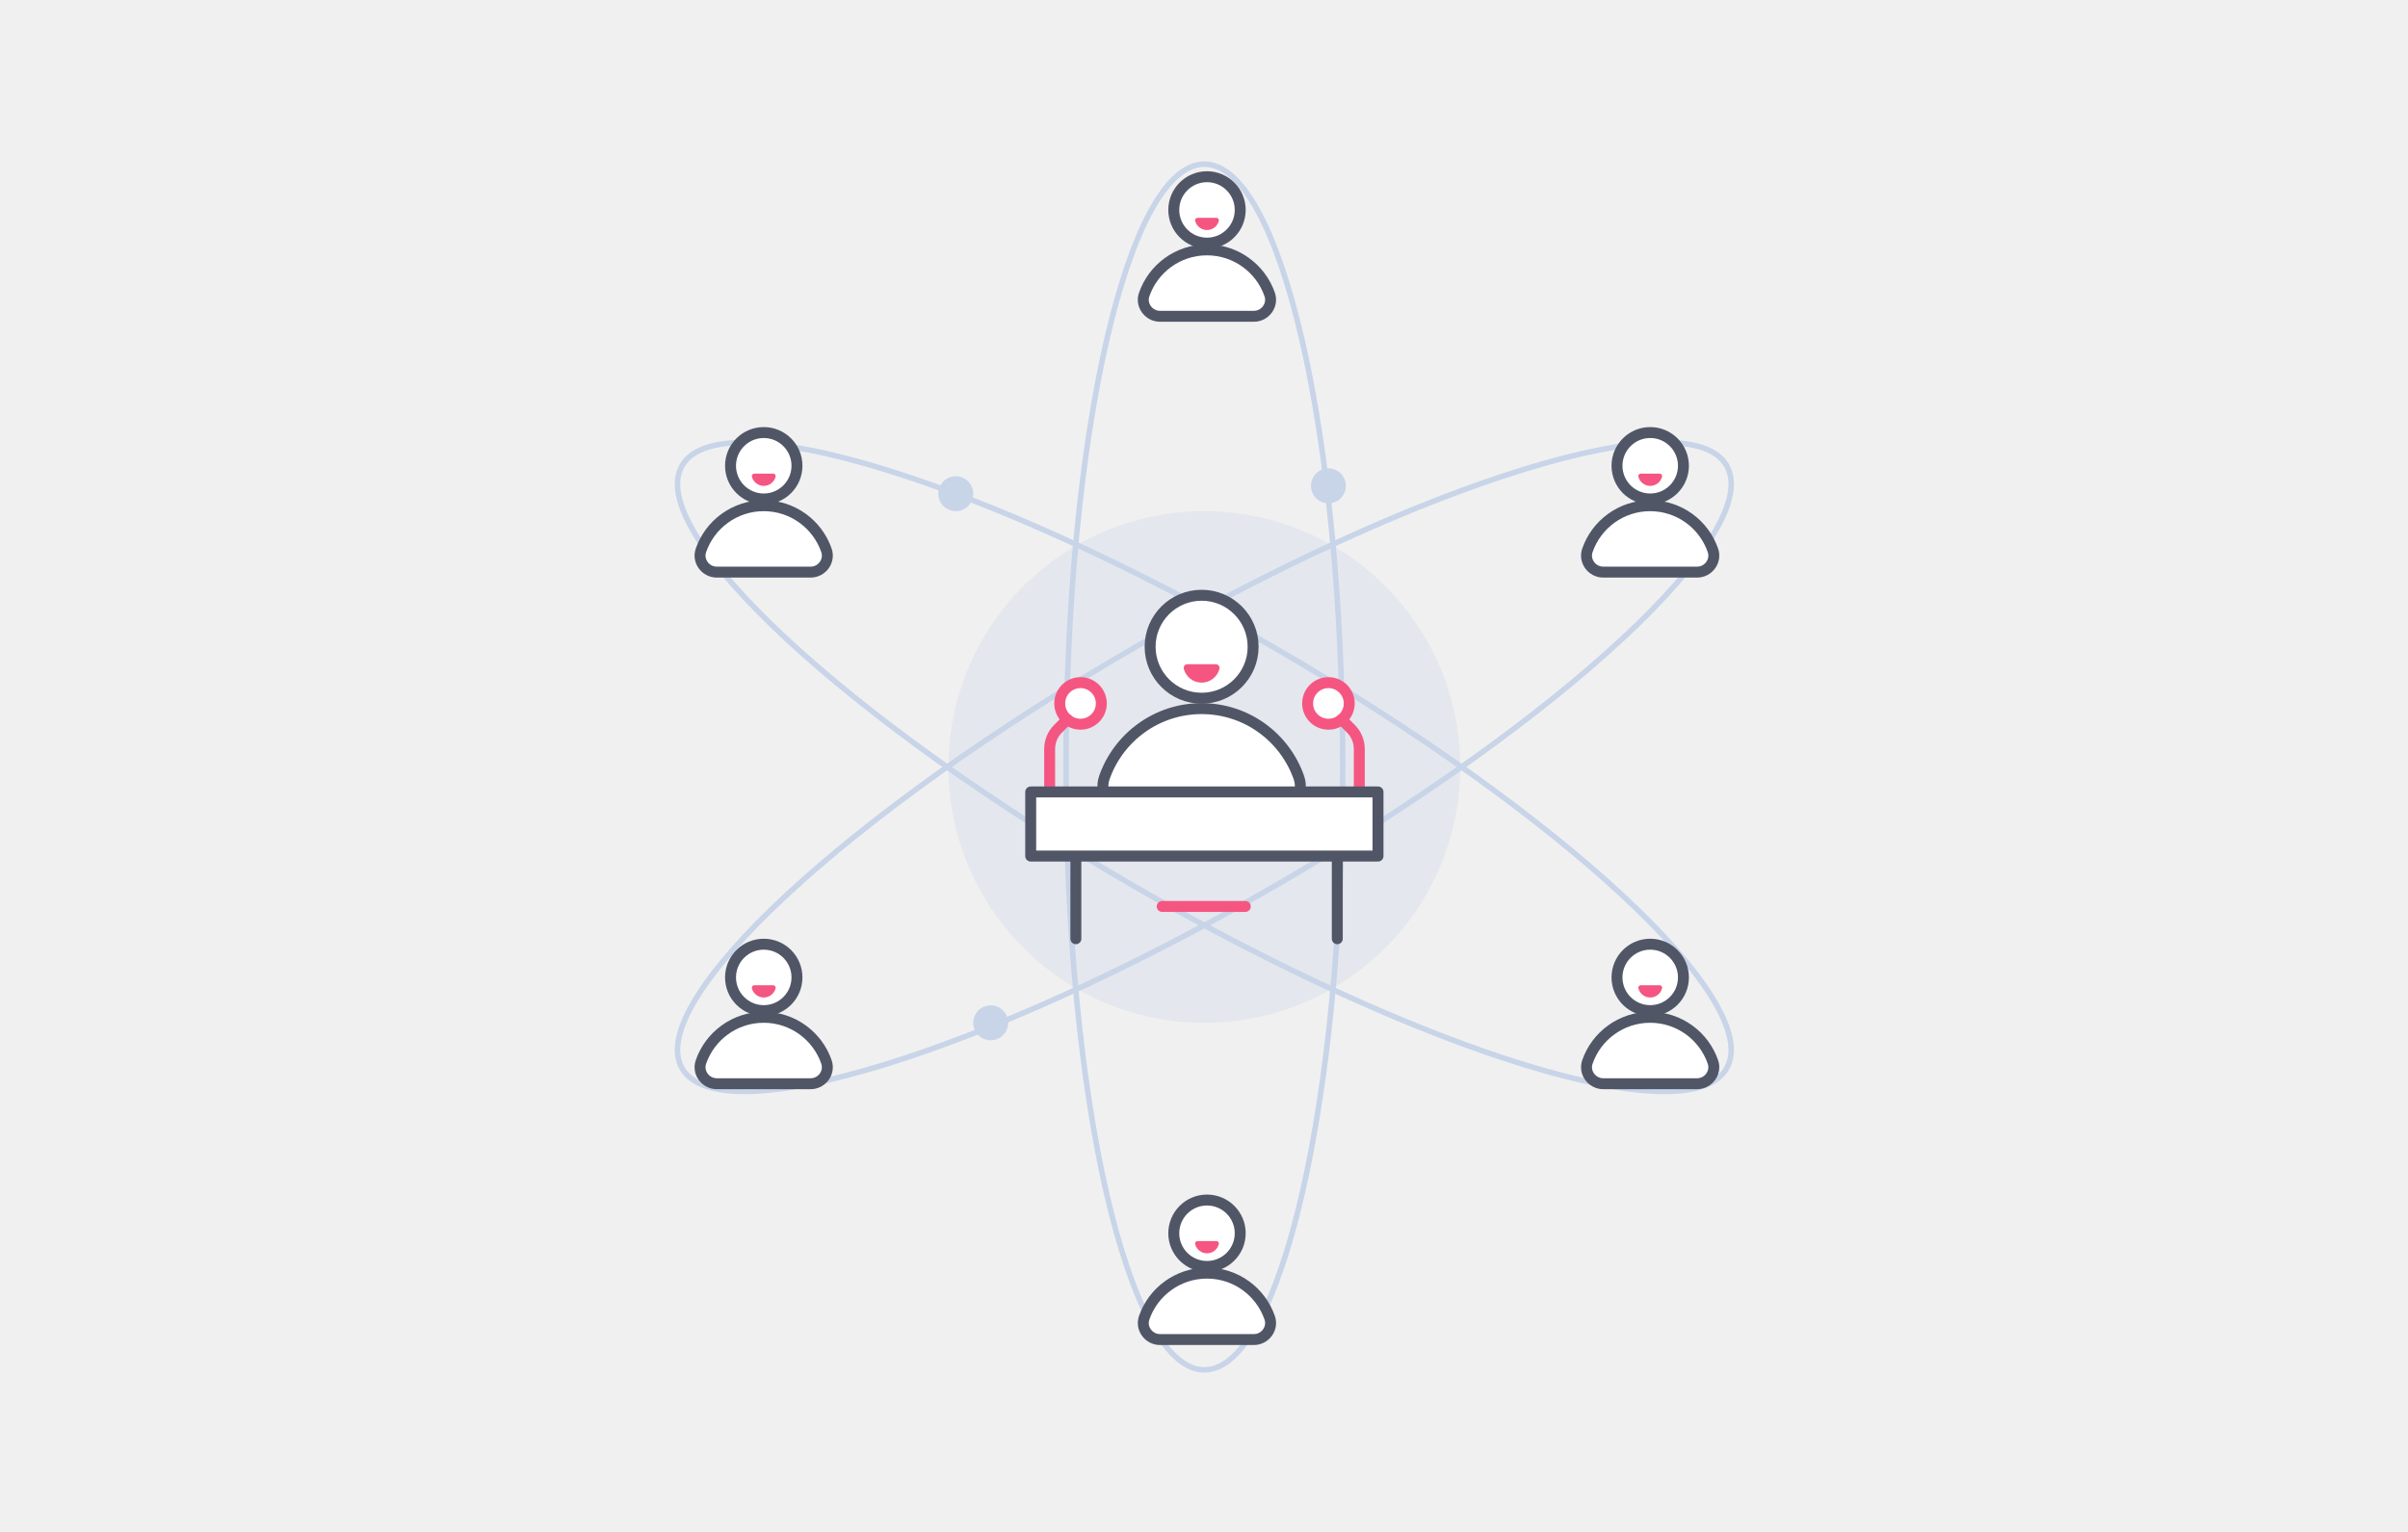
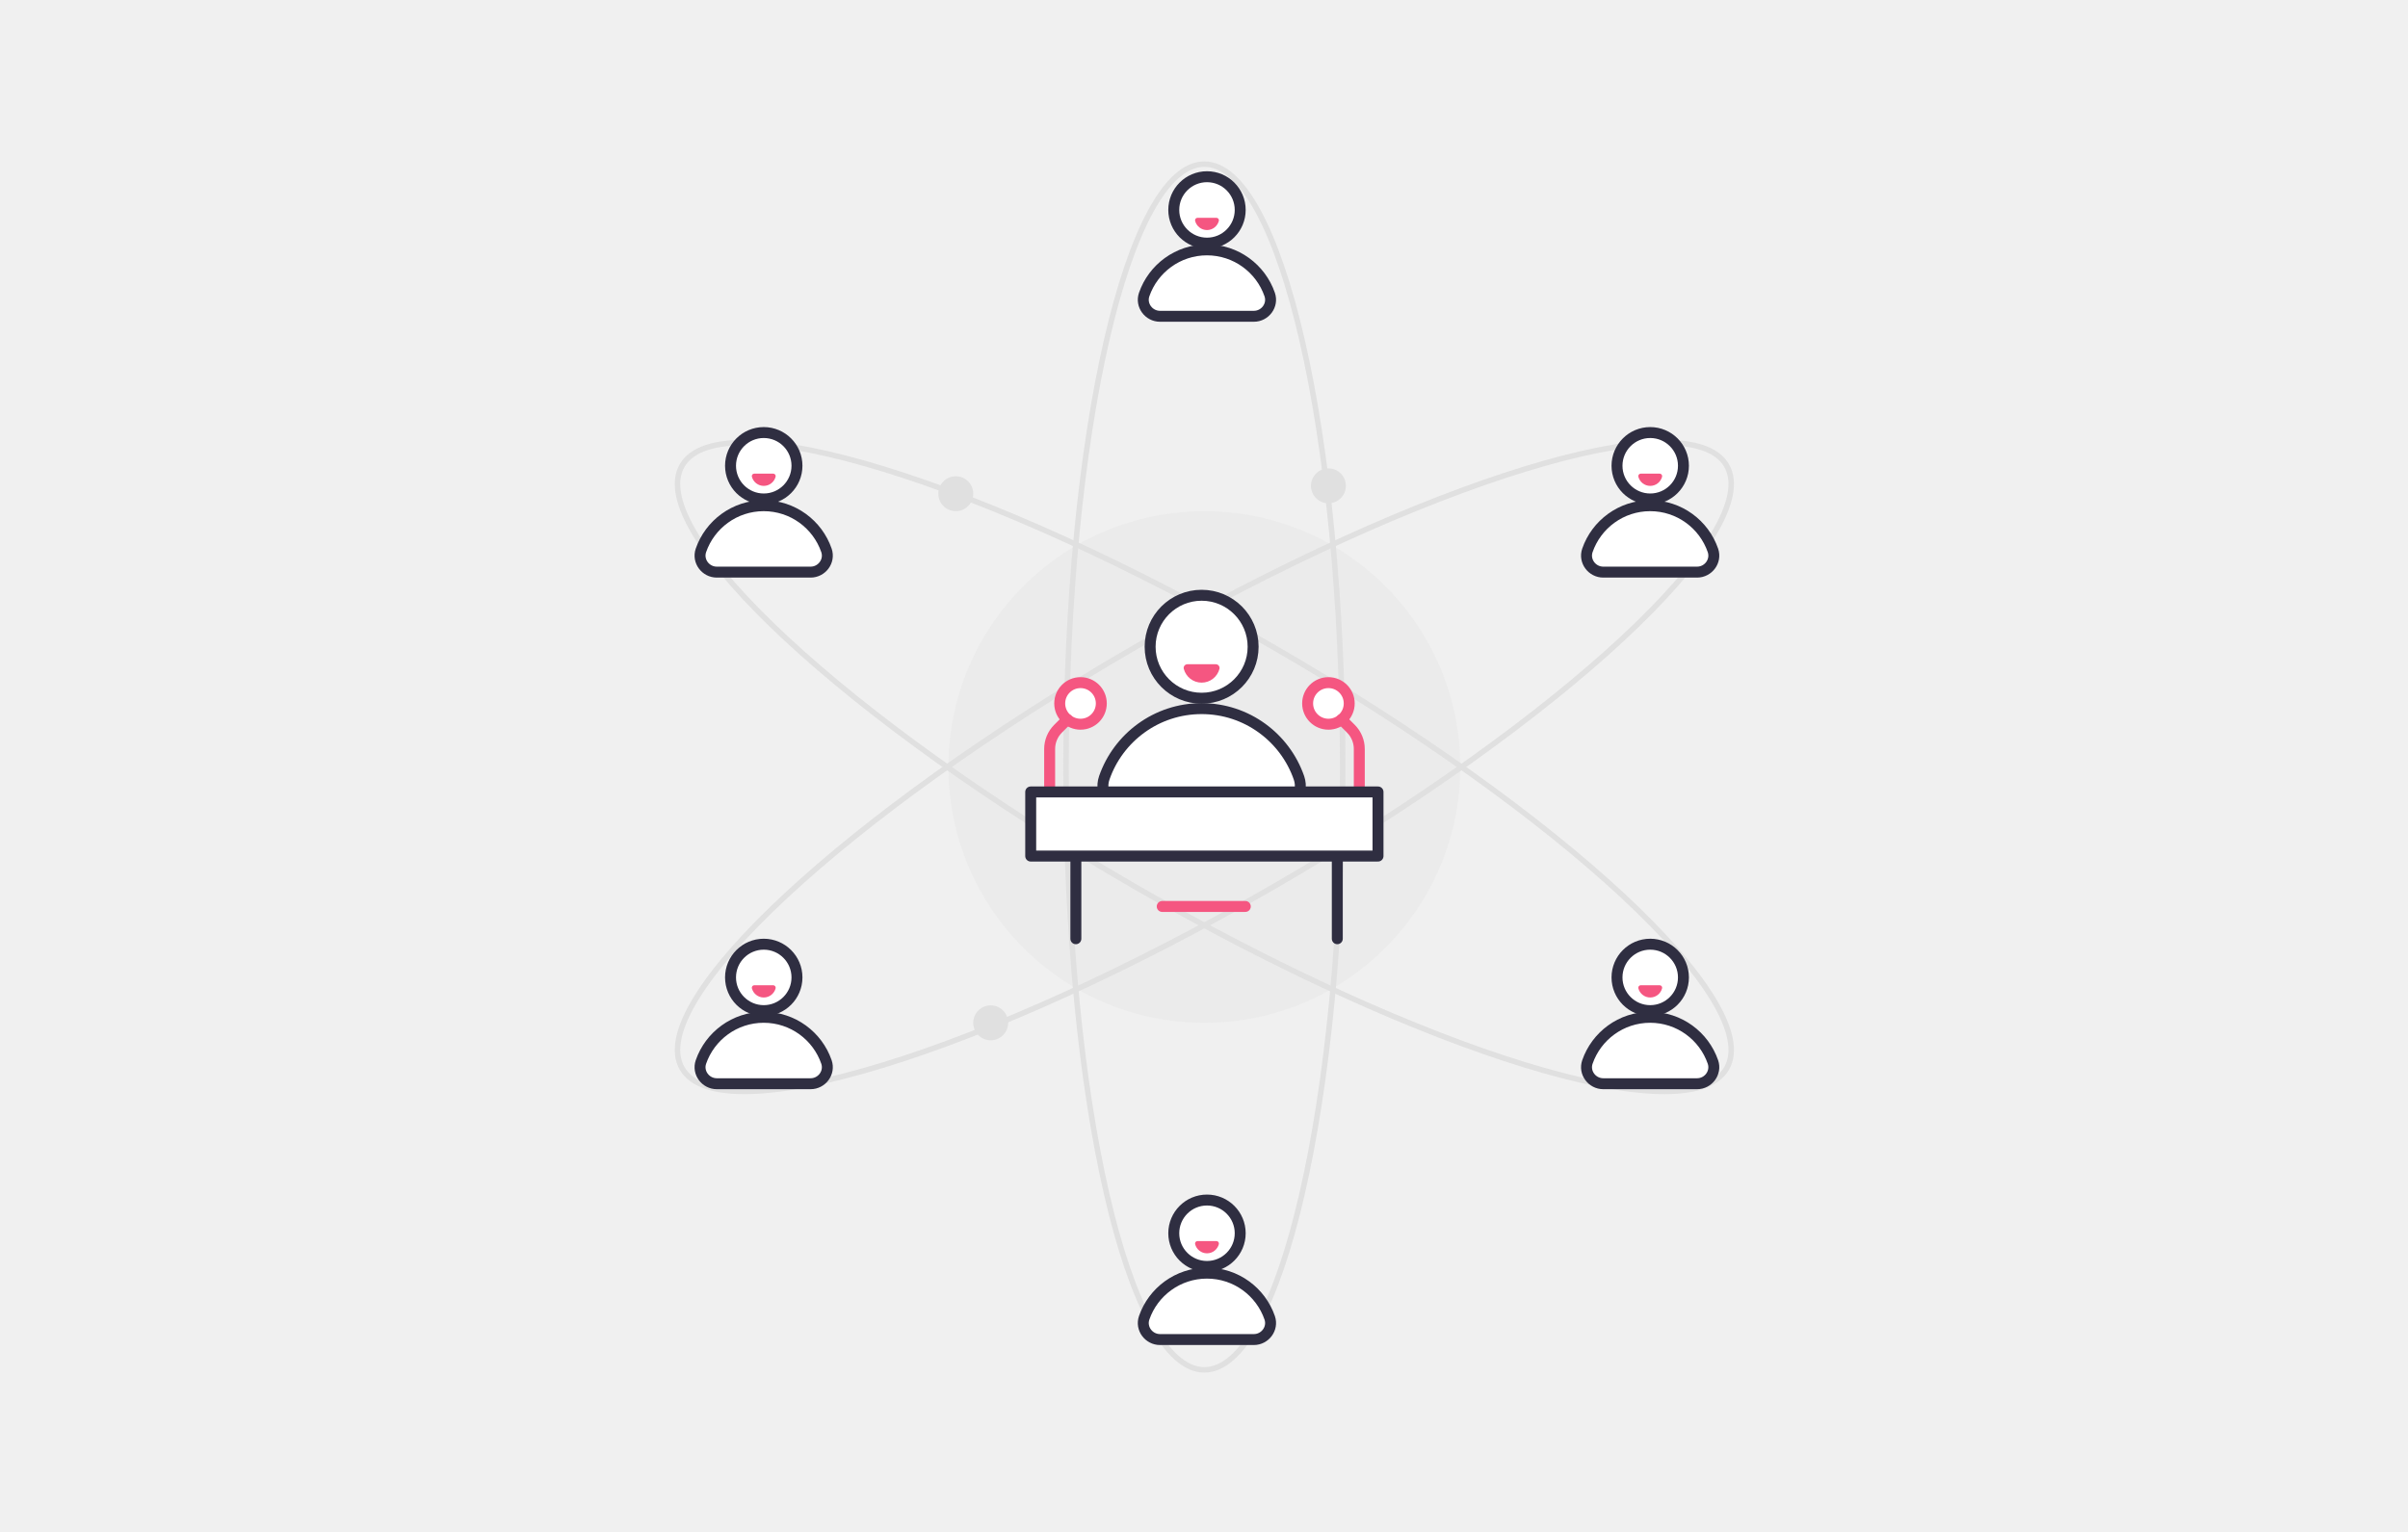
<svg xmlns="http://www.w3.org/2000/svg" width="440" height="280" viewBox="0 0 440 280" fill="none">
-   <path opacity="0.3" d="M220.065 186.95C245.89 186.95 266.825 166.015 266.825 140.19C266.825 114.365 245.89 93.43 220.065 93.43C194.24 93.43 173.305 114.365 173.305 140.19C173.305 166.015 194.24 186.95 220.065 186.95Z" fill="#C8D4E8" />
-   <path d="M315.489 195.286C322.47 183.195 285.406 148.726 232.705 118.298C180.003 87.87 131.621 73.005 124.64 85.096C117.659 97.186 154.723 131.655 207.425 162.083C260.126 192.511 308.508 207.376 315.489 195.286Z" stroke="#C8D4E8" stroke-miterlimit="10" stroke-linecap="round" stroke-linejoin="round" />
-   <path d="M232.705 162.079C285.406 131.651 322.47 97.182 315.489 85.091C308.508 73.001 260.126 87.866 207.425 118.294C154.723 148.722 117.659 183.191 124.64 195.282C131.621 207.372 180.003 192.507 232.705 162.079Z" stroke="#C8D4E8" stroke-miterlimit="10" stroke-linecap="round" stroke-linejoin="round" />
-   <path d="M220.065 250.38C234.027 250.38 245.345 201.046 245.345 140.19C245.345 79.334 234.027 30 220.065 30C206.103 30 194.785 79.334 194.785 140.19C194.785 201.046 206.103 250.38 220.065 250.38Z" stroke="#C8D4E8" stroke-miterlimit="10" stroke-linecap="round" stroke-linejoin="round" />
-   <path d="M220.547 44.44C223.899 44.44 226.617 41.722 226.617 38.37C226.617 35.018 223.899 32.3 220.547 32.3C217.194 32.3 214.477 35.018 214.477 38.37C214.477 41.722 217.194 44.44 220.547 44.44Z" fill="white" stroke="#515667" stroke-width="2" stroke-miterlimit="10" stroke-linecap="round" stroke-linejoin="round" />
-   <path d="M211.967 57.81C209.907 57.81 208.397 55.79 209.067 53.84C210.707 49.09 215.227 45.67 220.537 45.67C225.847 45.67 230.367 49.08 232.007 53.84C232.677 55.79 231.167 57.81 229.107 57.81H211.967Z" fill="white" stroke="#515667" stroke-width="2" stroke-miterlimit="10" stroke-linecap="round" stroke-linejoin="round" />
-   <path d="M222.277 39.81C222.567 39.81 222.787 40.09 222.717 40.37C222.467 41.33 221.597 42.05 220.547 42.05C219.507 42.05 218.627 41.34 218.377 40.37C218.307 40.09 218.517 39.81 218.817 39.81H222.277Z" fill="#F55681" />
-   <path d="M139.556 91.2C142.909 91.2 145.626 88.482 145.626 85.13C145.626 81.778 142.909 79.06 139.556 79.06C136.204 79.06 133.486 81.778 133.486 85.13C133.486 88.482 136.204 91.2 139.556 91.2Z" fill="white" stroke="#515667" stroke-width="2" stroke-miterlimit="10" stroke-linecap="round" stroke-linejoin="round" />
-   <path d="M130.977 104.57C128.917 104.57 127.407 102.55 128.077 100.6C129.717 95.85 134.237 92.43 139.547 92.43C144.857 92.43 149.377 95.84 151.017 100.6C151.687 102.55 150.177 104.57 148.117 104.57H130.977Z" fill="white" stroke="#515667" stroke-width="2" stroke-miterlimit="10" stroke-linecap="round" stroke-linejoin="round" />
-   <path d="M141.287 86.57C141.577 86.57 141.797 86.85 141.727 87.13C141.477 88.09 140.607 88.81 139.557 88.81C138.517 88.81 137.637 88.1 137.387 87.13C137.317 86.85 137.527 86.57 137.827 86.57H141.287Z" fill="#F55681" />
-   <path d="M139.556 184.72C142.909 184.72 145.626 182.002 145.626 178.65C145.626 175.298 142.909 172.58 139.556 172.58C136.204 172.58 133.486 175.298 133.486 178.65C133.486 182.002 136.204 184.72 139.556 184.72Z" fill="white" stroke="#515667" stroke-width="2" stroke-miterlimit="10" stroke-linecap="round" stroke-linejoin="round" />
-   <path d="M130.977 198.08C128.917 198.08 127.407 196.06 128.077 194.11C129.717 189.36 134.237 185.94 139.547 185.94C144.857 185.94 149.377 189.35 151.017 194.11C151.687 196.06 150.177 198.08 148.117 198.08H130.977Z" fill="white" stroke="#515667" stroke-width="2" stroke-miterlimit="10" stroke-linecap="round" stroke-linejoin="round" />
-   <path d="M141.287 180.08C141.577 180.08 141.797 180.36 141.727 180.64C141.477 181.6 140.607 182.32 139.557 182.32C138.517 182.32 137.637 181.61 137.387 180.64C137.317 180.36 137.527 180.08 137.827 180.08H141.287Z" fill="#F55681" />
-   <path d="M301.535 184.72C304.887 184.72 307.605 182.002 307.605 178.65C307.605 175.298 304.887 172.58 301.535 172.58C298.182 172.58 295.465 175.298 295.465 178.65C295.465 182.002 298.182 184.72 301.535 184.72Z" fill="white" stroke="#515667" stroke-width="2" stroke-miterlimit="10" stroke-linecap="round" stroke-linejoin="round" />
-   <path d="M292.955 198.08C290.895 198.08 289.385 196.06 290.055 194.11C291.695 189.36 296.215 185.94 301.525 185.94C306.835 185.94 311.355 189.35 312.995 194.11C313.665 196.06 312.155 198.08 310.095 198.08H292.955Z" fill="white" stroke="#515667" stroke-width="2" stroke-miterlimit="10" stroke-linecap="round" stroke-linejoin="round" />
-   <path d="M303.265 180.08C303.555 180.08 303.775 180.36 303.705 180.64C303.455 181.6 302.585 182.32 301.535 182.32C300.495 182.32 299.615 181.61 299.365 180.64C299.295 180.36 299.505 180.08 299.805 180.08H303.265Z" fill="#F55681" />
-   <path d="M301.535 91.2C304.887 91.2 307.605 88.482 307.605 85.13C307.605 81.778 304.887 79.06 301.535 79.06C298.182 79.06 295.465 81.778 295.465 85.13C295.465 88.482 298.182 91.2 301.535 91.2Z" fill="white" stroke="#515667" stroke-width="2" stroke-miterlimit="10" stroke-linecap="round" stroke-linejoin="round" />
-   <path d="M292.955 104.57C290.895 104.57 289.385 102.55 290.055 100.6C291.695 95.85 296.215 92.43 301.525 92.43C306.835 92.43 311.355 95.84 312.995 100.6C313.665 102.55 312.155 104.57 310.095 104.57H292.955Z" fill="white" stroke="#515667" stroke-width="2" stroke-miterlimit="10" stroke-linecap="round" stroke-linejoin="round" />
-   <path d="M303.265 86.57C303.555 86.57 303.775 86.85 303.705 87.13C303.455 88.09 302.585 88.81 301.535 88.81C300.495 88.81 299.615 88.1 299.365 87.13C299.295 86.85 299.505 86.57 299.805 86.57H303.265Z" fill="#F55681" />
-   <path d="M220.547 231.48C223.899 231.48 226.617 228.762 226.617 225.41C226.617 222.058 223.899 219.34 220.547 219.34C217.194 219.34 214.477 222.058 214.477 225.41C214.477 228.762 217.194 231.48 220.547 231.48Z" fill="white" stroke="#515667" stroke-width="2" stroke-miterlimit="10" stroke-linecap="round" stroke-linejoin="round" />
-   <path d="M211.967 244.84C209.907 244.84 208.397 242.82 209.067 240.87C210.707 236.12 215.227 232.7 220.537 232.7C225.847 232.7 230.367 236.11 232.007 240.87C232.677 242.82 231.167 244.84 229.107 244.84H211.967Z" fill="white" stroke="#515667" stroke-width="2" stroke-miterlimit="10" stroke-linecap="round" stroke-linejoin="round" />
-   <path d="M222.277 226.84C222.567 226.84 222.787 227.12 222.717 227.4C222.467 228.36 221.597 229.08 220.547 229.08C219.507 229.08 218.627 228.37 218.377 227.4C218.307 227.12 218.517 226.84 218.817 226.84H222.277Z" fill="#F55681" />
-   <path d="M219.566 127.62C224.763 127.62 228.976 123.407 228.976 118.21C228.976 113.013 224.763 108.8 219.566 108.8C214.369 108.8 210.156 113.013 210.156 118.21C210.156 123.407 214.369 127.62 219.566 127.62Z" fill="white" stroke="#515667" stroke-width="2" stroke-miterlimit="10" stroke-linecap="round" stroke-linejoin="round" />
-   <path d="M206.266 148.34C203.076 148.34 200.736 145.2 201.776 142.18C204.326 134.81 211.326 129.52 219.566 129.52C227.806 129.52 234.806 134.81 237.356 142.18C238.396 145.2 236.056 148.34 232.866 148.34H206.266Z" fill="white" stroke="#515667" stroke-width="2" stroke-miterlimit="10" stroke-linecap="round" stroke-linejoin="round" />
-   <path d="M197.437 132.37C199.535 132.37 201.237 130.669 201.237 128.57C201.237 126.471 199.535 124.77 197.437 124.77C195.338 124.77 193.637 126.471 193.637 128.57C193.637 130.669 195.338 132.37 197.437 132.37Z" fill="white" stroke="#F55681" stroke-width="2" stroke-miterlimit="10" stroke-linecap="round" stroke-linejoin="round" />
-   <path d="M195.037 131.49L193.327 133.2C192.347 134.18 191.797 135.51 191.797 136.9V144.76" stroke="#F55681" stroke-width="2" stroke-miterlimit="10" stroke-linecap="round" stroke-linejoin="round" />
+   <path opacity="0.3" d="M220.066 186.95C245.89 186.95 266.826 166.015 266.826 140.19C266.826 114.365 245.89 93.43 220.066 93.43C194.241 93.43 173.306 114.365 173.306 140.19C173.306 166.015 194.241 186.95 220.066 186.95Z" fill="#E0E0E0" />
+   <path d="M315.49 195.286C322.47 183.195 285.407 148.726 232.705 118.298C180.004 87.87 131.621 73.005 124.64 85.096C117.66 97.187 154.724 131.655 207.425 162.083C260.127 192.511 308.509 207.377 315.49 195.286Z" stroke="#E0E0E0" stroke-miterlimit="10" stroke-linecap="round" stroke-linejoin="round" />
+   <path d="M232.705 162.079C285.406 131.651 322.47 97.183 315.489 85.092C308.508 73.001 260.126 87.866 207.425 118.294C154.723 148.722 117.659 183.191 124.64 195.282C131.621 207.373 180.003 192.507 232.705 162.079Z" stroke="#E0E0E0" stroke-miterlimit="10" stroke-linecap="round" stroke-linejoin="round" />
+   <path d="M220.066 250.38C234.027 250.38 245.346 201.046 245.346 140.19C245.346 79.334 234.027 30 220.066 30C206.104 30 194.786 79.334 194.786 140.19C194.786 201.046 206.104 250.38 220.066 250.38Z" stroke="#E0E0E0" stroke-miterlimit="10" stroke-linecap="round" stroke-linejoin="round" />
+   <path d="M220.546 44.44C223.898 44.44 226.616 41.722 226.616 38.37C226.616 35.017 223.898 32.3 220.546 32.3C217.193 32.3 214.476 35.017 214.476 38.37C214.476 41.722 217.193 44.44 220.546 44.44Z" fill="white" stroke="#2F2E41" stroke-width="2" stroke-miterlimit="10" stroke-linecap="round" stroke-linejoin="round" />
+   <path d="M211.966 57.81C209.906 57.81 208.396 55.79 209.066 53.84C210.706 49.09 215.226 45.67 220.536 45.67C225.846 45.67 230.366 49.08 232.006 53.84C232.676 55.79 231.166 57.81 229.106 57.81H211.966V57.81Z" fill="white" stroke="#2F2E41" stroke-width="2" stroke-miterlimit="10" stroke-linecap="round" stroke-linejoin="round" />
+   <path d="M222.276 39.81C222.566 39.81 222.786 40.09 222.716 40.37C222.466 41.33 221.596 42.05 220.546 42.05C219.506 42.05 218.626 41.34 218.376 40.37C218.306 40.09 218.516 39.81 218.816 39.81H222.276Z" fill="#F55681" />
+   <path d="M139.556 91.2C142.908 91.2 145.626 88.482 145.626 85.13C145.626 81.778 142.908 79.06 139.556 79.06C136.203 79.06 133.486 81.778 133.486 85.13C133.486 88.482 136.203 91.2 139.556 91.2Z" fill="white" stroke="#2F2E41" stroke-width="2" stroke-miterlimit="10" stroke-linecap="round" stroke-linejoin="round" />
+   <path d="M130.976 104.57C128.916 104.57 127.406 102.55 128.076 100.6C129.716 95.85 134.236 92.43 139.546 92.43C144.856 92.43 149.376 95.84 151.016 100.6C151.686 102.55 150.176 104.57 148.116 104.57H130.976Z" fill="white" stroke="#2F2E41" stroke-width="2" stroke-miterlimit="10" stroke-linecap="round" stroke-linejoin="round" />
+   <path d="M141.286 86.57C141.576 86.57 141.796 86.85 141.726 87.13C141.476 88.09 140.606 88.81 139.556 88.81C138.516 88.81 137.636 88.1 137.386 87.13C137.316 86.85 137.526 86.57 137.826 86.57H141.286Z" fill="#F55681" />
+   <path d="M139.556 184.72C142.908 184.72 145.626 182.002 145.626 178.65C145.626 175.298 142.908 172.58 139.556 172.58C136.203 172.58 133.486 175.298 133.486 178.65C133.486 182.002 136.203 184.72 139.556 184.72Z" fill="white" stroke="#2F2E41" stroke-width="2" stroke-miterlimit="10" stroke-linecap="round" stroke-linejoin="round" />
+   <path d="M130.976 198.08C128.916 198.08 127.406 196.06 128.076 194.11C129.716 189.36 134.236 185.94 139.546 185.94C144.856 185.94 149.376 189.35 151.016 194.11C151.686 196.06 150.176 198.08 148.116 198.08H130.976Z" fill="white" stroke="#2F2E41" stroke-width="2" stroke-miterlimit="10" stroke-linecap="round" stroke-linejoin="round" />
+   <path d="M141.286 180.08C141.576 180.08 141.796 180.36 141.726 180.64C141.476 181.6 140.606 182.32 139.556 182.32C138.516 182.32 137.636 181.61 137.386 180.64C137.316 180.36 137.526 180.08 137.826 180.08H141.286Z" fill="#F55681" />
+   <path d="M301.536 184.72C304.888 184.72 307.606 182.002 307.606 178.65C307.606 175.298 304.888 172.58 301.536 172.58C298.183 172.58 295.466 175.298 295.466 178.65C295.466 182.002 298.183 184.72 301.536 184.72Z" fill="white" stroke="#2F2E41" stroke-width="2" stroke-miterlimit="10" stroke-linecap="round" stroke-linejoin="round" />
+   <path d="M292.956 198.08C290.896 198.08 289.386 196.06 290.056 194.11C291.696 189.36 296.216 185.94 301.526 185.94C306.836 185.94 311.356 189.35 312.996 194.11C313.666 196.06 312.156 198.08 310.096 198.08H292.956Z" fill="white" stroke="#2F2E41" stroke-width="2" stroke-miterlimit="10" stroke-linecap="round" stroke-linejoin="round" />
+   <path d="M303.266 180.08C303.556 180.08 303.776 180.36 303.706 180.64C303.456 181.6 302.586 182.32 301.536 182.32C300.496 182.32 299.616 181.61 299.366 180.64C299.296 180.36 299.506 180.08 299.806 180.08H303.266Z" fill="#F55681" />
+   <path d="M301.536 91.2C304.888 91.2 307.606 88.482 307.606 85.13C307.606 81.778 304.888 79.06 301.536 79.06C298.183 79.06 295.466 81.778 295.466 85.13C295.466 88.482 298.183 91.2 301.536 91.2Z" fill="white" stroke="#2F2E41" stroke-width="2" stroke-miterlimit="10" stroke-linecap="round" stroke-linejoin="round" />
+   <path d="M292.956 104.57C290.896 104.57 289.386 102.55 290.056 100.6C291.696 95.85 296.216 92.43 301.526 92.43C306.836 92.43 311.356 95.84 312.996 100.6C313.666 102.55 312.156 104.57 310.096 104.57H292.956Z" fill="white" stroke="#2F2E41" stroke-width="2" stroke-miterlimit="10" stroke-linecap="round" stroke-linejoin="round" />
+   <path d="M303.266 86.57C303.556 86.57 303.776 86.85 303.706 87.13C303.456 88.09 302.586 88.81 301.536 88.81C300.496 88.81 299.616 88.1 299.366 87.13C299.296 86.85 299.506 86.57 299.806 86.57H303.266Z" fill="#F55681" />
+   <path d="M220.546 231.48C223.898 231.48 226.616 228.762 226.616 225.41C226.616 222.057 223.898 219.34 220.546 219.34C217.193 219.34 214.476 222.057 214.476 225.41C214.476 228.762 217.193 231.48 220.546 231.48Z" fill="white" stroke="#2F2E41" stroke-width="2" stroke-miterlimit="10" stroke-linecap="round" stroke-linejoin="round" />
+   <path d="M211.966 244.84C209.906 244.84 208.396 242.82 209.066 240.87C210.706 236.12 215.226 232.7 220.536 232.7C225.846 232.7 230.366 236.11 232.006 240.87C232.676 242.82 231.166 244.84 229.106 244.84H211.966Z" fill="white" stroke="#2F2E41" stroke-width="2" stroke-miterlimit="10" stroke-linecap="round" stroke-linejoin="round" />
+   <path d="M222.276 226.84C222.566 226.84 222.786 227.12 222.716 227.4C222.466 228.36 221.596 229.08 220.546 229.08C219.506 229.08 218.626 228.37 218.376 227.4C218.306 227.12 218.516 226.84 218.816 226.84H222.276Z" fill="#F55681" />
+   <path d="M219.566 127.62C224.763 127.62 228.976 123.407 228.976 118.21C228.976 113.013 224.763 108.8 219.566 108.8C214.369 108.8 210.156 113.013 210.156 118.21C210.156 123.407 214.369 127.62 219.566 127.62Z" fill="white" stroke="#2F2E41" stroke-width="2" stroke-miterlimit="10" stroke-linecap="round" stroke-linejoin="round" />
+   <path d="M206.266 148.34C203.076 148.34 200.736 145.2 201.776 142.18C204.326 134.81 211.326 129.52 219.566 129.52C227.806 129.52 234.806 134.81 237.356 142.18C238.396 145.2 236.056 148.34 232.866 148.34H206.266Z" fill="white" stroke="#2F2E41" stroke-width="2" stroke-miterlimit="10" stroke-linecap="round" stroke-linejoin="round" />
+   <path d="M197.436 132.37C199.534 132.37 201.236 130.669 201.236 128.57C201.236 126.471 199.534 124.77 197.436 124.77C195.337 124.77 193.636 126.471 193.636 128.57C193.636 130.669 195.337 132.37 197.436 132.37Z" fill="white" stroke="#F55681" stroke-width="2" stroke-miterlimit="10" stroke-linecap="round" stroke-linejoin="round" />
+   <path d="M195.036 131.49L193.326 133.2C192.346 134.18 191.796 135.51 191.796 136.9V144.76" stroke="#F55681" stroke-width="2" stroke-miterlimit="10" stroke-linecap="round" stroke-linejoin="round" />
  <path d="M242.736 132.37C244.834 132.37 246.536 130.669 246.536 128.57C246.536 126.471 244.834 124.77 242.736 124.77C240.637 124.77 238.936 126.471 238.936 128.57C238.936 130.669 240.637 132.37 242.736 132.37Z" fill="white" stroke="#F55681" stroke-width="2" stroke-miterlimit="10" stroke-linecap="round" stroke-linejoin="round" />
-   <path d="M245.135 131.49L246.845 133.2C247.825 134.18 248.375 135.51 248.375 136.9V144.76" stroke="#F55681" stroke-width="2" stroke-miterlimit="10" stroke-linecap="round" stroke-linejoin="round" />
-   <path d="M196.586 156.47V171.58" stroke="#515667" stroke-width="2" stroke-miterlimit="10" stroke-linecap="round" stroke-linejoin="round" />
-   <path d="M244.355 156.47V171.58" stroke="#515667" stroke-width="2" stroke-miterlimit="10" stroke-linecap="round" stroke-linejoin="round" />
-   <path d="M212.365 165.68H227.545" stroke="#F55681" stroke-width="2" stroke-miterlimit="10" stroke-linecap="round" stroke-linejoin="round" />
-   <path d="M251.796 144.75H188.336V156.47H251.796V144.75Z" fill="white" stroke="#515667" stroke-width="2" stroke-miterlimit="10" stroke-linecap="round" stroke-linejoin="round" />
+   <path d="M245.136 131.49L246.846 133.2C247.826 134.18 248.376 135.51 248.376 136.9V144.76" stroke="#F55681" stroke-width="2" stroke-miterlimit="10" stroke-linecap="round" stroke-linejoin="round" />
+   <path d="M196.586 156.47V171.58" stroke="#2F2E41" stroke-width="2" stroke-miterlimit="10" stroke-linecap="round" stroke-linejoin="round" />
+   <path d="M244.356 156.47V171.58" stroke="#2F2E41" stroke-width="2" stroke-miterlimit="10" stroke-linecap="round" stroke-linejoin="round" />
+   <path d="M212.366 165.68H227.546" stroke="#F55681" stroke-width="2" stroke-miterlimit="10" stroke-linecap="round" stroke-linejoin="round" />
+   <path d="M251.796 144.75H188.336V156.47H251.796V144.75Z" fill="white" stroke="#2F2E41" stroke-width="2" stroke-miterlimit="10" stroke-linecap="round" stroke-linejoin="round" />
  <path d="M222.166 121.41C222.606 121.41 222.926 121.83 222.826 122.25C222.456 123.7 221.136 124.77 219.566 124.77C217.996 124.77 216.686 123.7 216.306 122.25C216.196 121.82 216.526 121.41 216.966 121.41H222.166Z" fill="#F55681" />
-   <path d="M174.645 93.43C176.407 93.43 177.835 92.002 177.835 90.24C177.835 88.478 176.407 87.05 174.645 87.05C172.883 87.05 171.455 88.478 171.455 90.24C171.455 92.002 172.883 93.43 174.645 93.43Z" fill="#C8D4E8" />
-   <path d="M181.026 190.14C182.788 190.14 184.216 188.712 184.216 186.95C184.216 185.188 182.788 183.76 181.026 183.76C179.264 183.76 177.836 185.188 177.836 186.95C177.836 188.712 179.264 190.14 181.026 190.14Z" fill="#C8D4E8" />
-   <path d="M242.735 91.99C244.497 91.99 245.925 90.562 245.925 88.8C245.925 87.038 244.497 85.61 242.735 85.61C240.973 85.61 239.545 87.038 239.545 88.8C239.545 90.562 240.973 91.99 242.735 91.99Z" fill="#C8D4E8" />
+   <path d="M174.646 93.43C176.407 93.43 177.836 92.002 177.836 90.24C177.836 88.478 176.407 87.05 174.646 87.05C172.884 87.05 171.456 88.478 171.456 90.24C171.456 92.002 172.884 93.43 174.646 93.43Z" fill="#E0E0E0" />
+   <path d="M181.026 190.14C182.787 190.14 184.216 188.712 184.216 186.95C184.216 185.188 182.787 183.76 181.026 183.76C179.264 183.76 177.836 185.188 177.836 186.95C177.836 188.712 179.264 190.14 181.026 190.14Z" fill="#E0E0E0" />
+   <path d="M242.736 91.99C244.497 91.99 245.926 90.562 245.926 88.8C245.926 87.038 244.497 85.61 242.736 85.61C240.974 85.61 239.546 87.038 239.546 88.8C239.546 90.562 240.974 91.99 242.736 91.99Z" fill="#E0E0E0" />
</svg>
